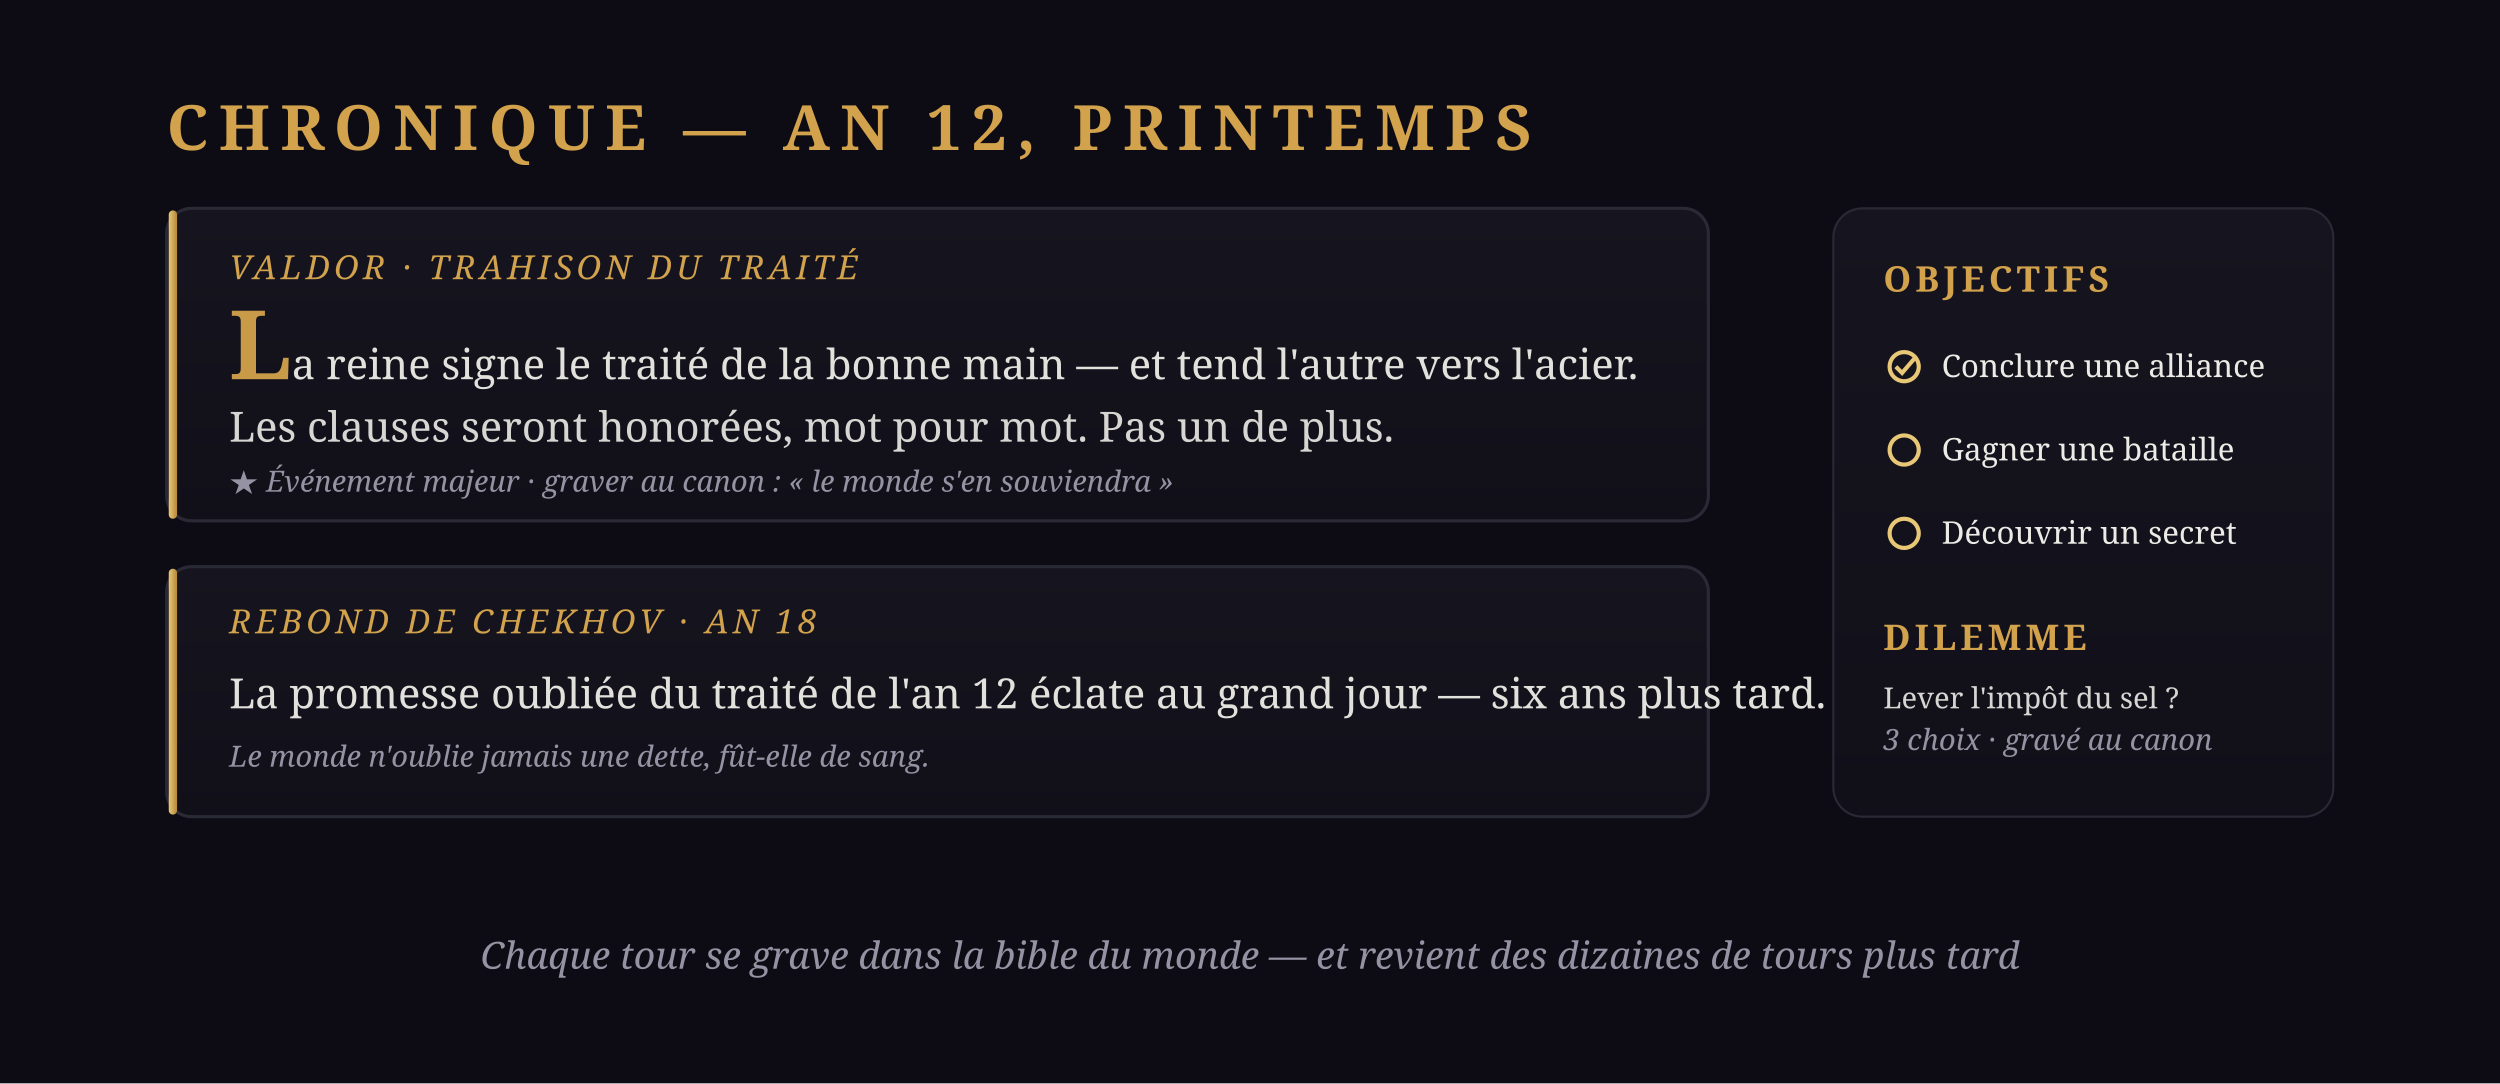
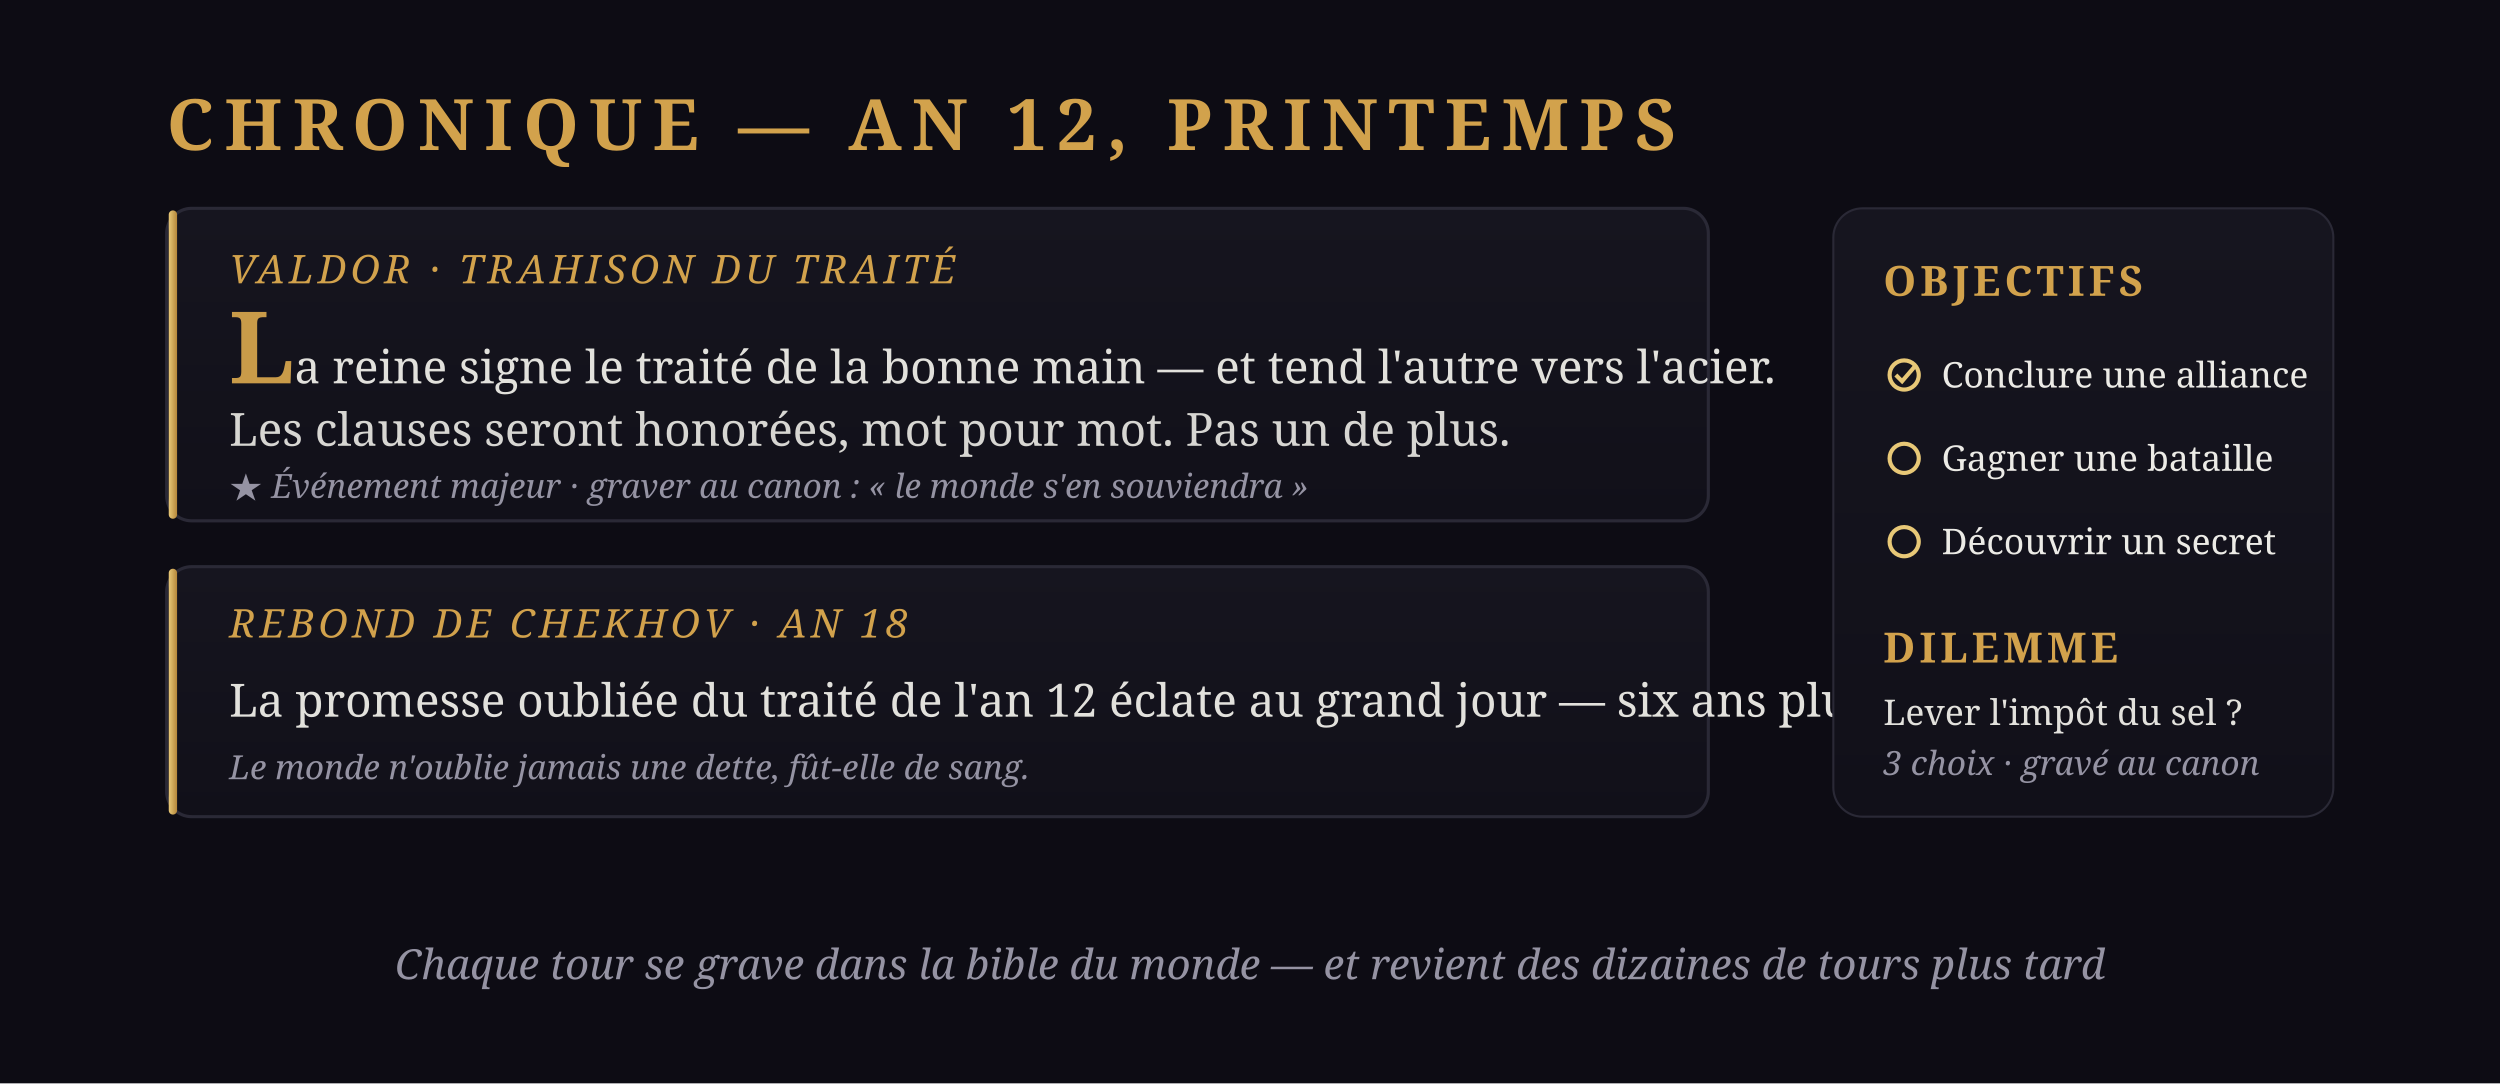
<svg xmlns="http://www.w3.org/2000/svg" width="1200" height="520" viewBox="0 0 1200 520" role="img" aria-label="Chronique interactive">
  <defs>
    <linearGradient id="pan" x1="0" y1="0" x2="0" y2="1">
      <stop offset="0" stop-color="#16151f" />
      <stop offset="1" stop-color="#111019" />
    </linearGradient>
    <linearGradient id="goldL2" x1="0" y1="0" x2="1" y2="0">
      <stop offset="0" stop-color="#e8c877" />
      <stop offset="1" stop-color="#b5873a" />
    </linearGradient>
  </defs>
  <rect width="1200" height="520" fill="#0d0c14" />
-   <text x="80" y="72" font-family="Georgia,serif" font-size="30" font-weight="bold" fill="#d2a24c" letter-spacing="5">CHRONIQUE — AN 12, PRINTEMPS</text>
+   <text x="80" y="72" font-family="Georgia,serif" font-size="34" font-weight="bold" fill="#d2a24c" letter-spacing="5">CHRONIQUE — AN 12, PRINTEMPS</text>
  <g transform="translate(80,100)">
    <rect width="740" height="150" rx="12" fill="url(#pan)" stroke="#2a2936" stroke-width="1.5" />
    <rect x="1" y="1" width="4" height="148" rx="2" fill="url(#goldL2)" />
-     <text x="30" y="34" font-family="Georgia,serif" font-style="italic" font-size="16" fill="#d2a24c" letter-spacing="2">VALDOR · TRAHISON DU TRAITÉ</text>
-     <text x="30" y="82" font-family="Georgia,serif" font-size="20" fill="#ecebe6" opacity="0.95">
-       <tspan font-size="46" font-weight="bold" fill="#d2a24c">L</tspan>a reine signe le traité de la bonne main — et tend l'autre vers l'acier.</text>
-     <text x="30" y="112" font-family="Georgia,serif" font-size="20" fill="#ecebe6" opacity="0.9">Les clauses seront honorées, mot pour mot. Pas un de plus.</text>
-     <text x="30" y="136" font-family="Georgia,serif" font-size="14" fill="#9593a3" font-style="italic">★ Événement majeur · graver au canon : « le monde s'en souviendra »</text>
+     <text x="30" y="36" font-family="Georgia,serif" font-style="italic" font-size="19" fill="#d2a24c" letter-spacing="2">VALDOR · TRAHISON DU TRAITÉ</text>
+     <text x="30" y="84" font-family="Georgia,serif" font-size="22" fill="#ecebe6" opacity="0.95">
+       <tspan font-size="48" font-weight="bold" fill="#d2a24c">L</tspan>a reine signe le traité de la bonne main — et tend l'autre vers l'acier.</text>
+     <text x="30" y="114" font-family="Georgia,serif" font-size="22" fill="#ecebe6" opacity="0.9">Les clauses seront honorées, mot pour mot. Pas un de plus.</text>
+     <text x="30" y="139" font-family="Georgia,serif" font-size="16" fill="#9593a3" font-style="italic">★ Événement majeur · graver au canon : « le monde s'en souviendra »</text>
  </g>
  <g transform="translate(80,272)">
    <rect width="740" height="120" rx="12" fill="url(#pan)" stroke="#2a2936" stroke-width="1.5" />
    <rect x="1" y="1" width="4" height="118" rx="2" fill="url(#goldL2)" />
-     <text x="30" y="32" font-family="Georgia,serif" font-style="italic" font-size="16" fill="#d2a24c" letter-spacing="2">REBOND DE CHEKHOV · AN 18</text>
-     <text x="30" y="68" font-family="Georgia,serif" font-size="20" fill="#ecebe6" opacity="0.95">La promesse oubliée du traité de l'an 12 éclate au grand jour — six ans plus tard.</text>
-     <text x="30" y="96" font-family="Georgia,serif" font-size="14" fill="#9593a3" font-style="italic">Le monde n'oublie jamais une dette, fût-elle de sang.</text>
+     <text x="30" y="34" font-family="Georgia,serif" font-style="italic" font-size="19" fill="#d2a24c" letter-spacing="2">REBOND DE CHEKHOV · AN 18</text>
+     <text x="30" y="72" font-family="Georgia,serif" font-size="22" fill="#ecebe6" opacity="0.95">La promesse oubliée du traité de l'an 12 éclate au grand jour — six ans plus tard.</text>
+     <text x="30" y="102" font-family="Georgia,serif" font-size="16" fill="#9593a3" font-style="italic">Le monde n'oublie jamais une dette, fût-elle de sang.</text>
  </g>
  <g font-family="Georgia,serif" transform="translate(880,100)">
    <rect width="240" height="292" rx="14" fill="url(#pan)" stroke="#2a2936" />
-     <text x="24" y="40" font-size="17" font-weight="bold" fill="#d2a24c" letter-spacing="2">OBJECTIFS</text>
-     <circle cx="34" cy="76" r="7" fill="none" stroke="#e8c877" stroke-width="2" />
-     <path d="M30,76 L33,79 L39,72" stroke="#e8c877" stroke-width="2" fill="none" />
-     <text x="52" y="81" font-size="15" fill="#ecebe6">Conclure une alliance</text>
-     <circle cx="34" cy="116" r="7" fill="none" stroke="#e8c877" stroke-width="2" />
-     <text x="52" y="121" font-size="15" fill="#ecebe6">Gagner une bataille</text>
-     <circle cx="34" cy="156" r="7" fill="none" stroke="#e8c877" stroke-width="2" />
-     <text x="52" y="161" font-size="15" fill="#ecebe6">Découvrir un secret</text>
-     <text x="24" y="212" font-size="17" font-weight="bold" fill="#d2a24c" letter-spacing="2">DILEMME</text>
-     <text x="24" y="240" font-size="14" fill="#ecebe6" opacity="0.9">Lever l'impôt du sel ?</text>
-     <text x="24" y="260" font-size="14" fill="#9593a3" font-style="italic">3 choix · gravé au canon</text>
+     <text x="24" y="42" font-size="20" font-weight="bold" fill="#d2a24c" letter-spacing="2">OBJECTIFS</text>
+     <circle cx="34" cy="80" r="7" fill="none" stroke="#e8c877" stroke-width="2" />
+     <path d="M30,80 L33,83 L39,76" stroke="#e8c877" stroke-width="2" fill="none" />
+     <text x="52" y="86" font-size="17" fill="#ecebe6">Conclure une alliance</text>
+     <circle cx="34" cy="120" r="7" fill="none" stroke="#e8c877" stroke-width="2" />
+     <text x="52" y="126" font-size="17" fill="#ecebe6">Gagner une bataille</text>
+     <circle cx="34" cy="160" r="7" fill="none" stroke="#e8c877" stroke-width="2" />
+     <text x="52" y="166" font-size="17" fill="#ecebe6">Découvrir un secret</text>
+     <text x="24" y="218" font-size="20" font-weight="bold" fill="#d2a24c" letter-spacing="2">DILEMME</text>
+     <text x="24" y="248" font-size="17" fill="#ecebe6" opacity="0.95">Lever l'impôt du sel ?</text>
+     <text x="24" y="272" font-size="16" fill="#9593a3" font-style="italic">3 choix · gravé au canon</text>
  </g>
-   <text x="600" y="465" text-anchor="middle" font-family="Georgia,serif" font-style="italic" font-size="18" fill="#9593a3">Chaque tour se grave dans la bible du monde — et revient des dizaines de tours plus tard</text>
+   <text x="600" y="470" text-anchor="middle" font-family="Georgia,serif" font-style="italic" font-size="20" fill="#9593a3">Chaque tour se grave dans la bible du monde — et revient des dizaines de tours plus tard</text>
</svg>
